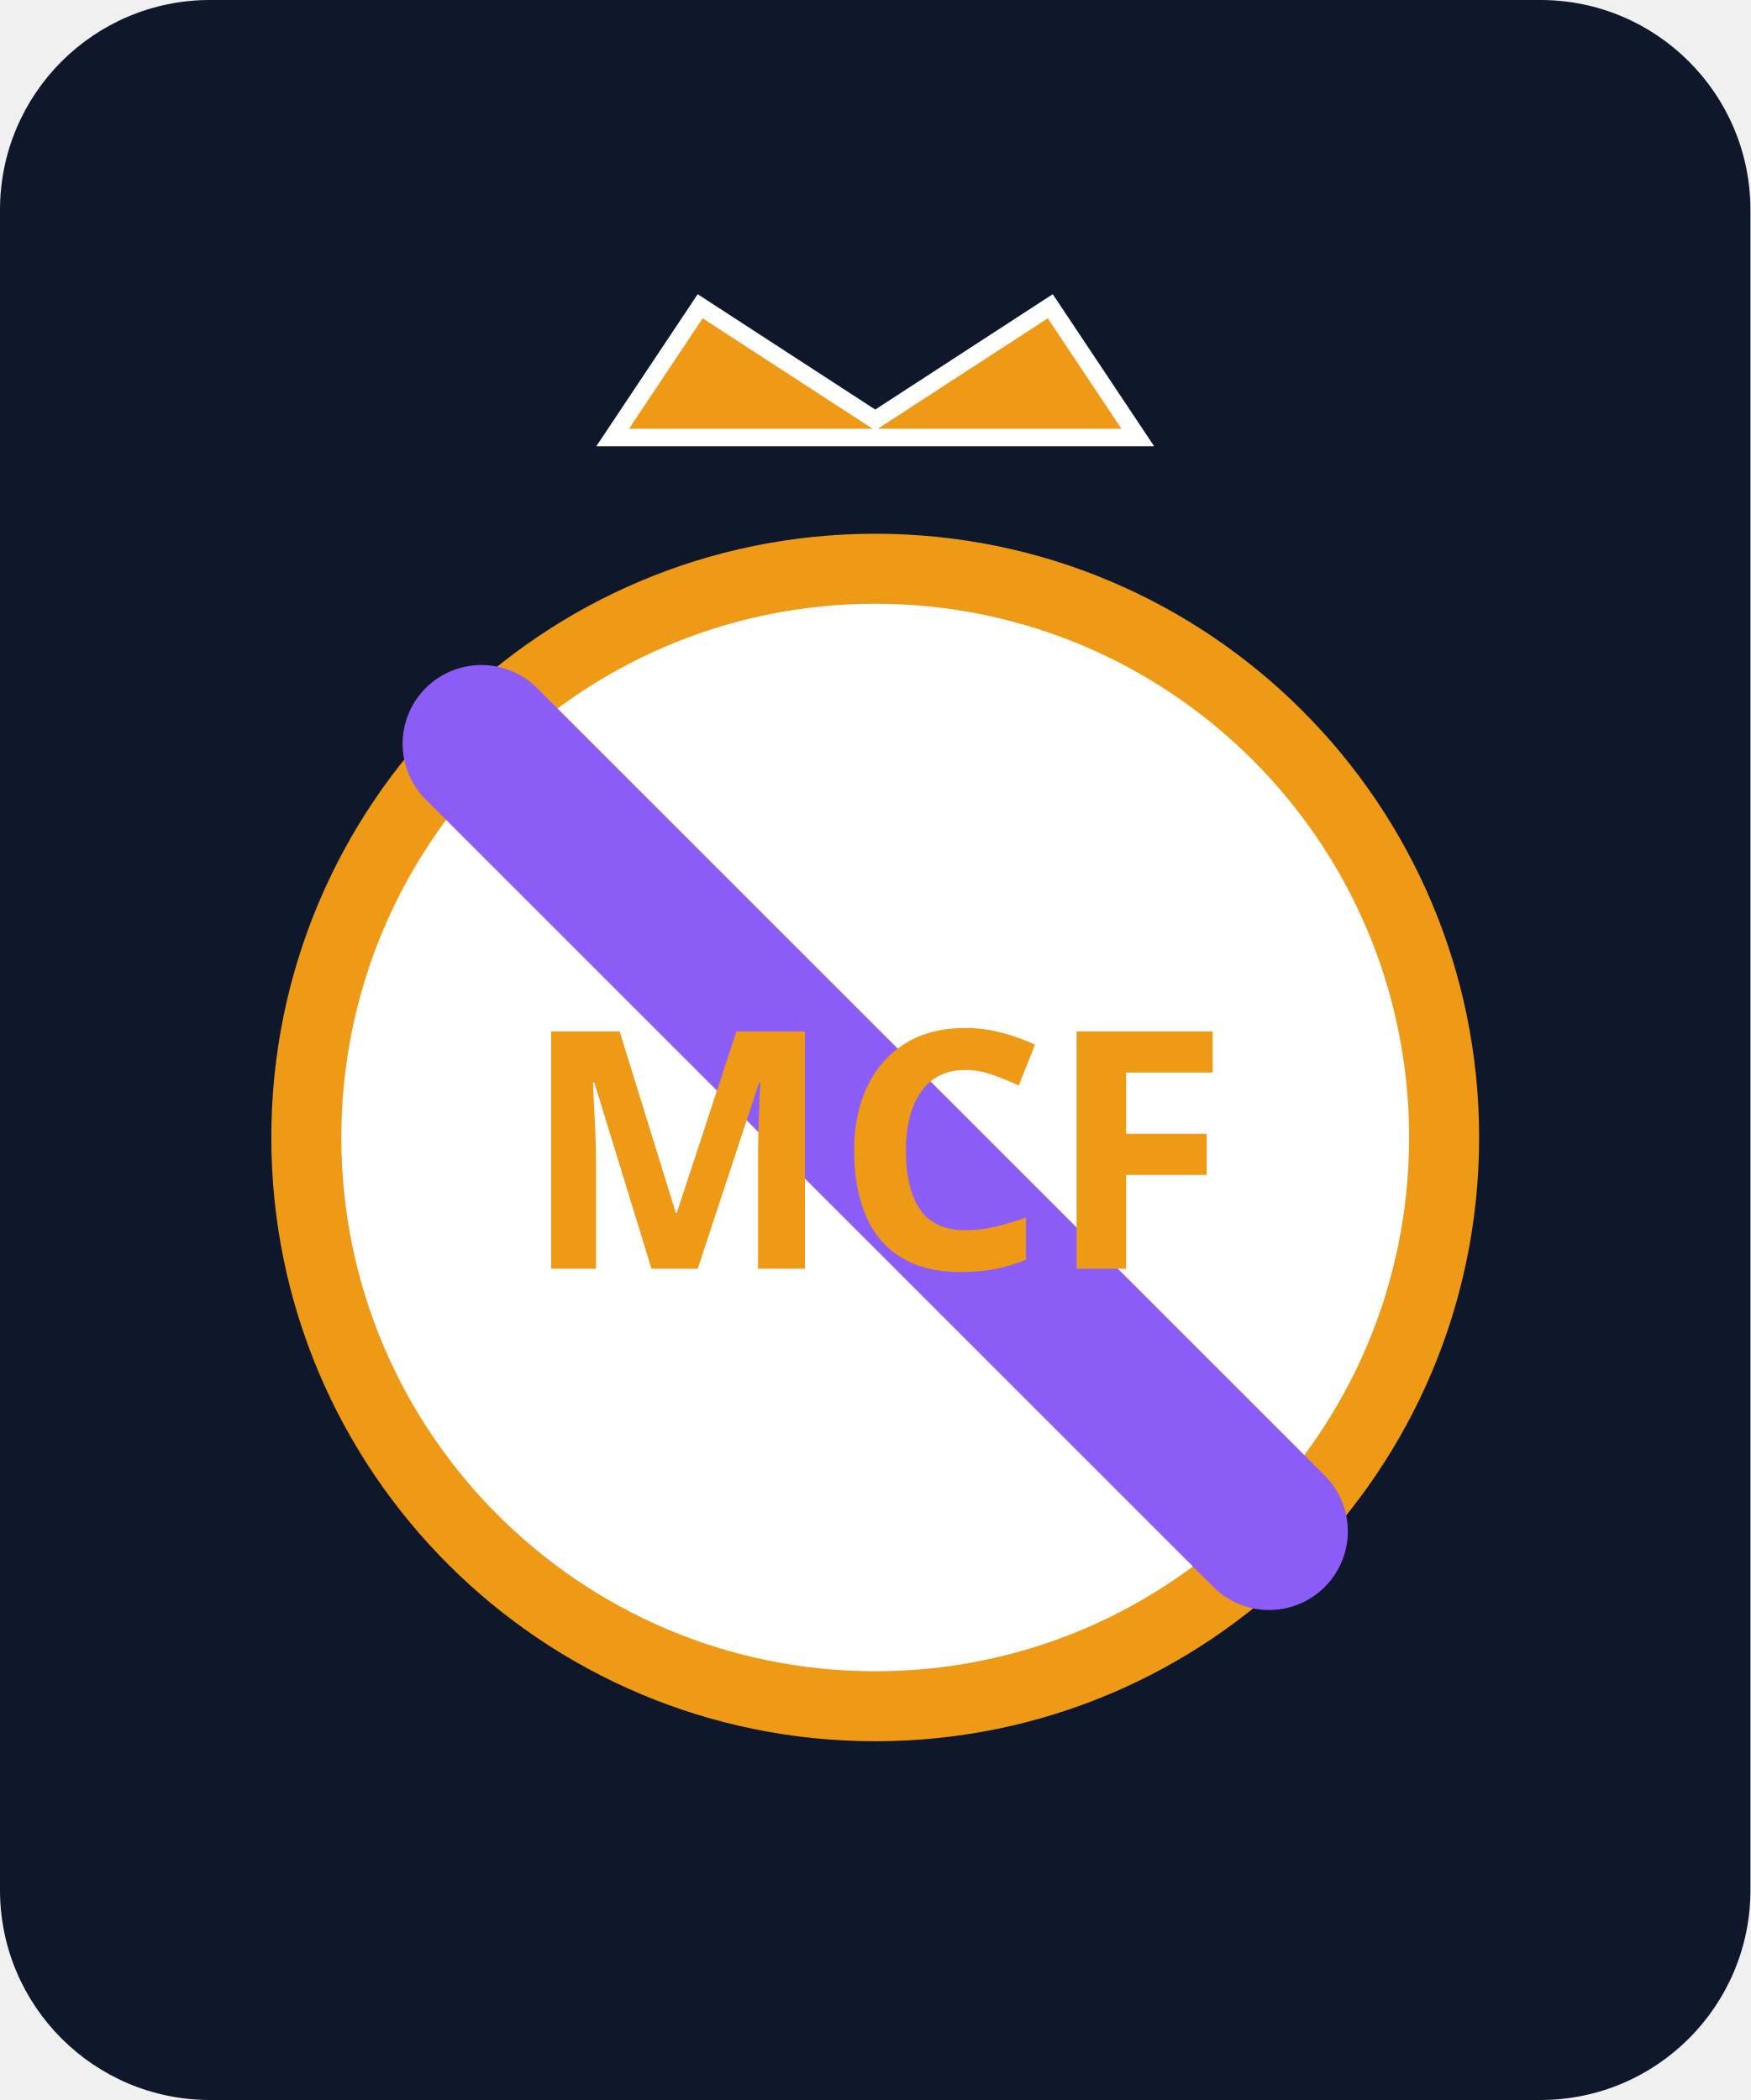
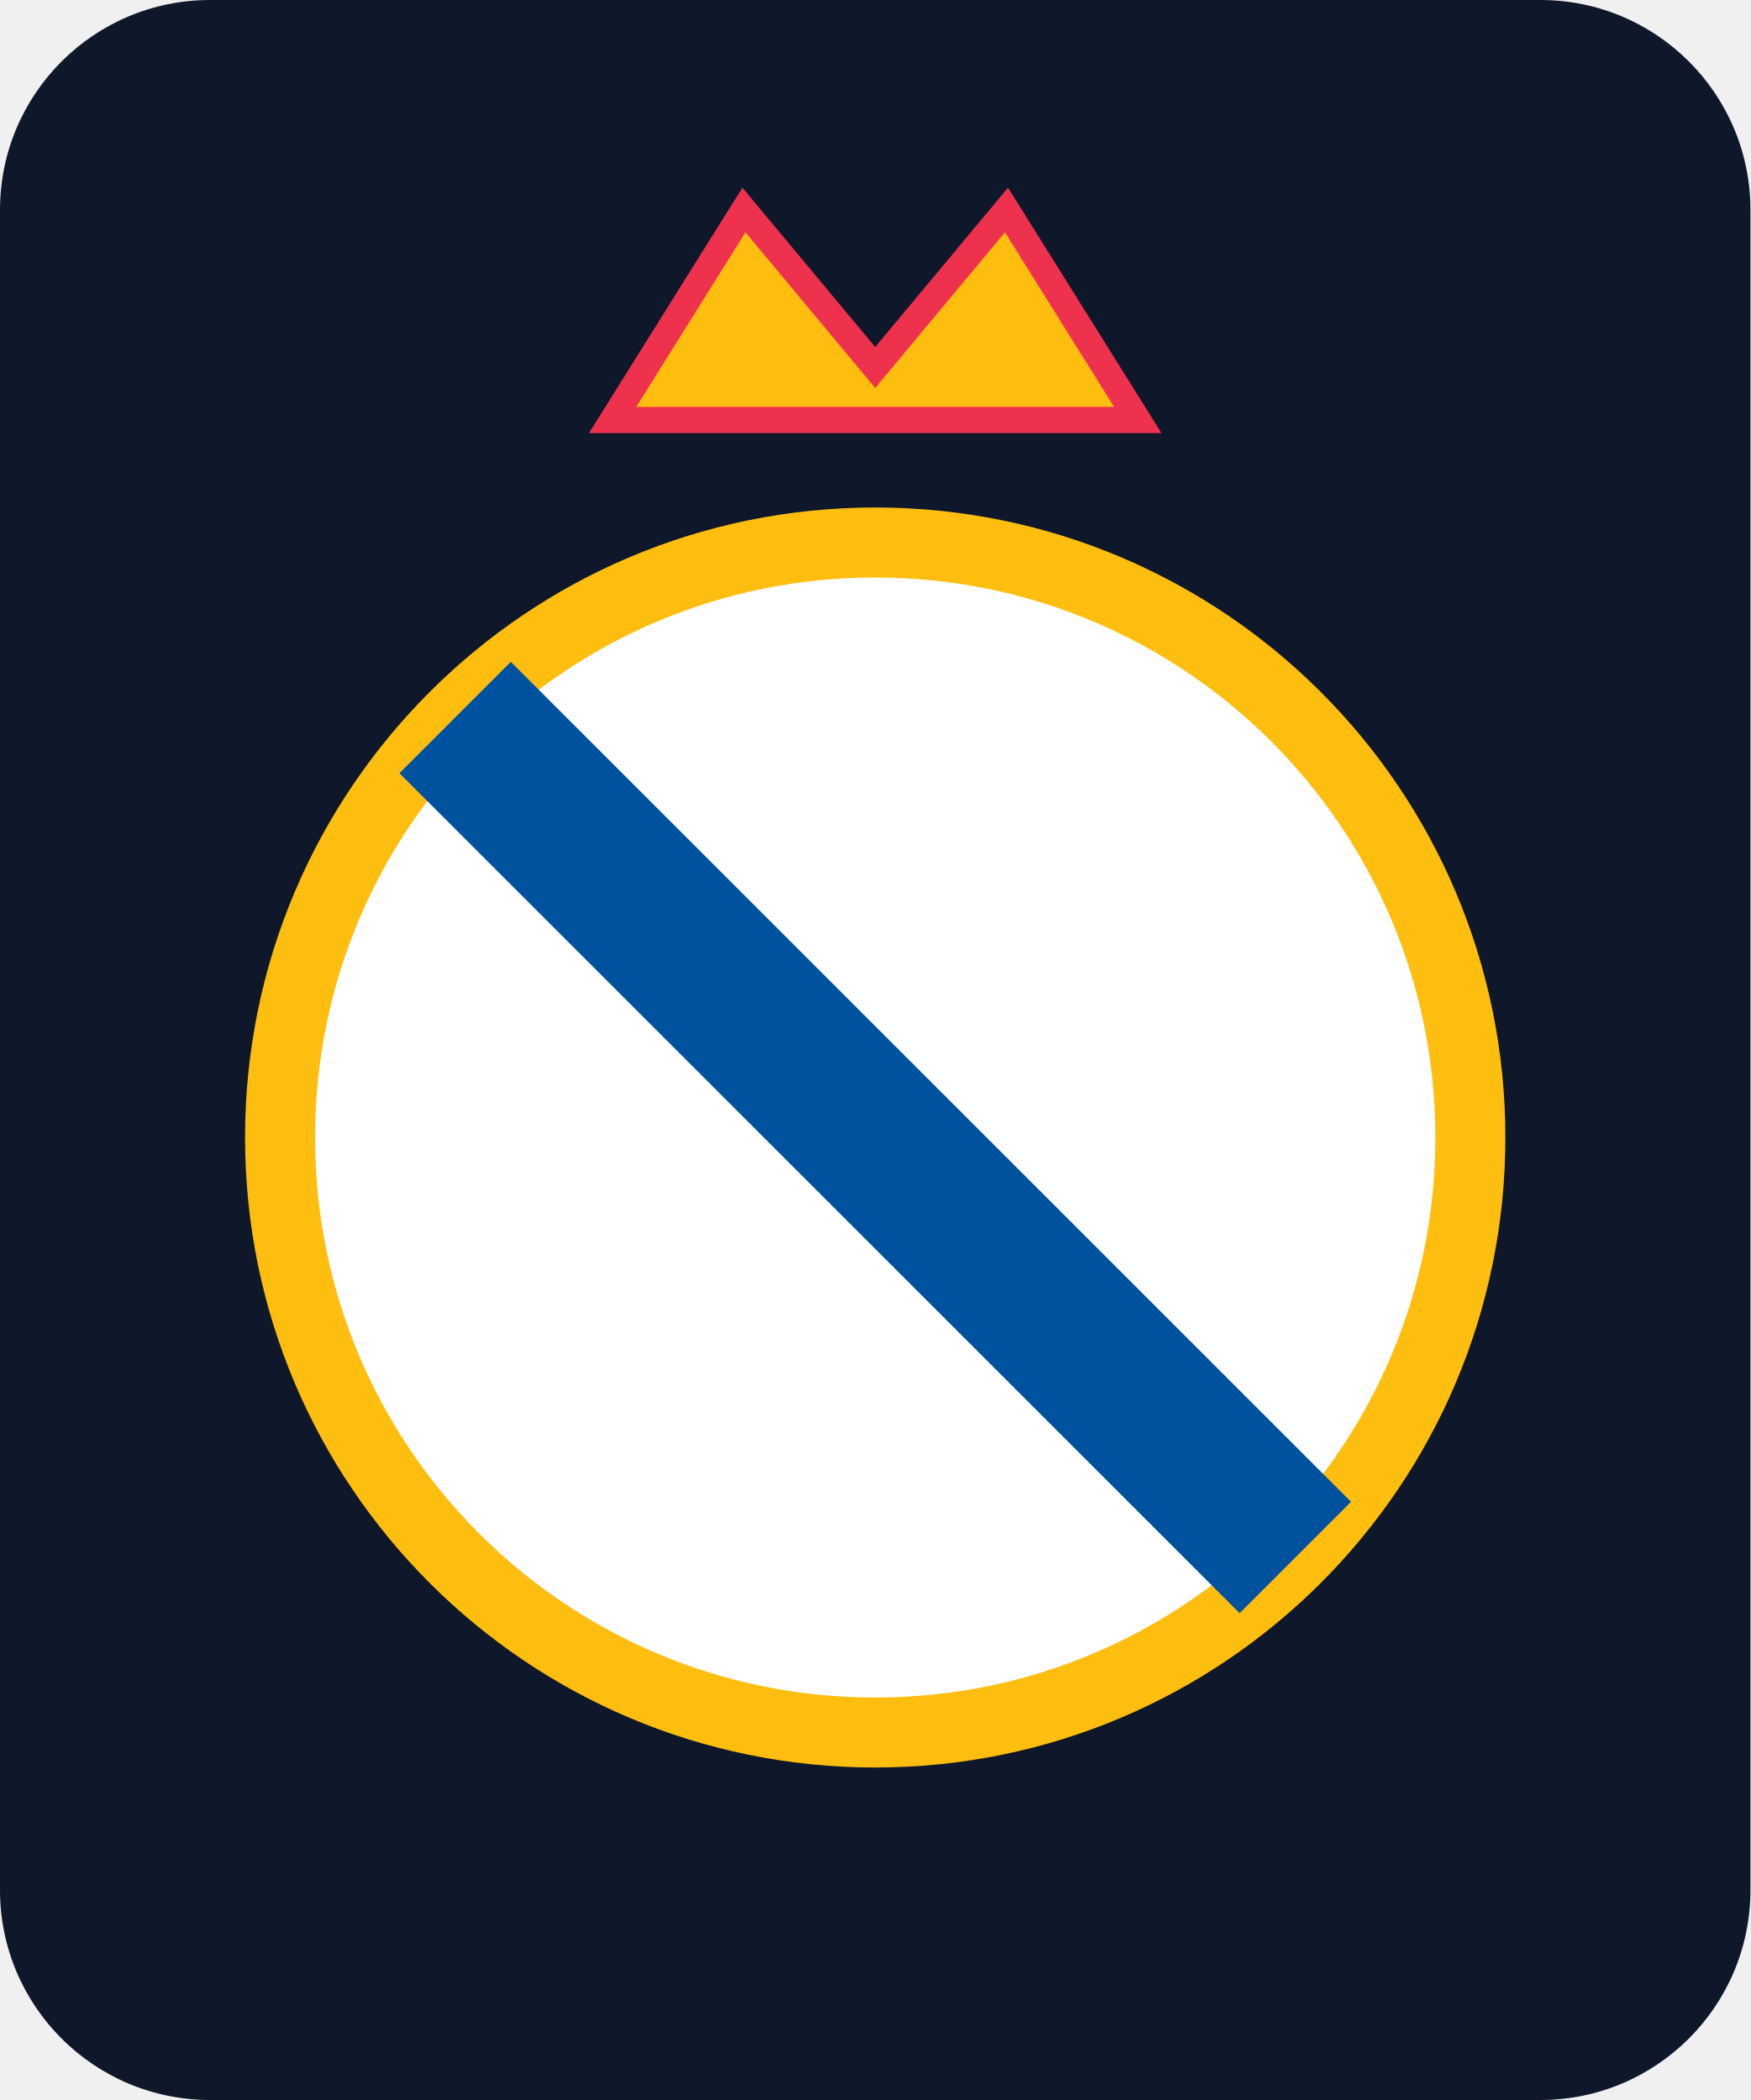
- <svg xmlns="http://www.w3.org/2000/svg" viewBox="0 0 200 240" width="200" height="240">
-   <rect width="100%" height="100%" rx="24" fill="#0f172a" />
-   <path d="M70 50 L80 35 L100 48 L120 35 L130 50 Z" fill="#EE9A17" stroke="#FFFFFF" stroke-width="2" />
-   <circle cx="100" cy="130" r="65" fill="#FFFFFF" stroke="#EE9A17" stroke-width="8" />
-   <line x1="55" y1="85" x2="145" y2="175" stroke="#8B5CF6" stroke-width="18" stroke-linecap="round" />
-   <text x="100" y="145" font-family="sans-serif" font-size="38" font-weight="900" fill="#EE9A17" text-anchor="middle">MCF</text>
+ <svg xmlns="http://www.w3.org/2000/svg" viewBox="0 0 200 240" width="100%" height="100%">
+   <rect width="200" height="240" rx="24" fill="#0f172a" />
+   <polygon points="70,48 85,24 100,42 115,24 130,48" fill="#FEBE10" stroke="#EE324E" stroke-width="3" />
+   <circle cx="100" cy="130" r="68" fill="#FFFFFF" stroke="#FEBE10" stroke-width="8" />
+   <line x1="52" y1="82" x2="148" y2="178" stroke="#00529F" stroke-width="18" />
</svg>
